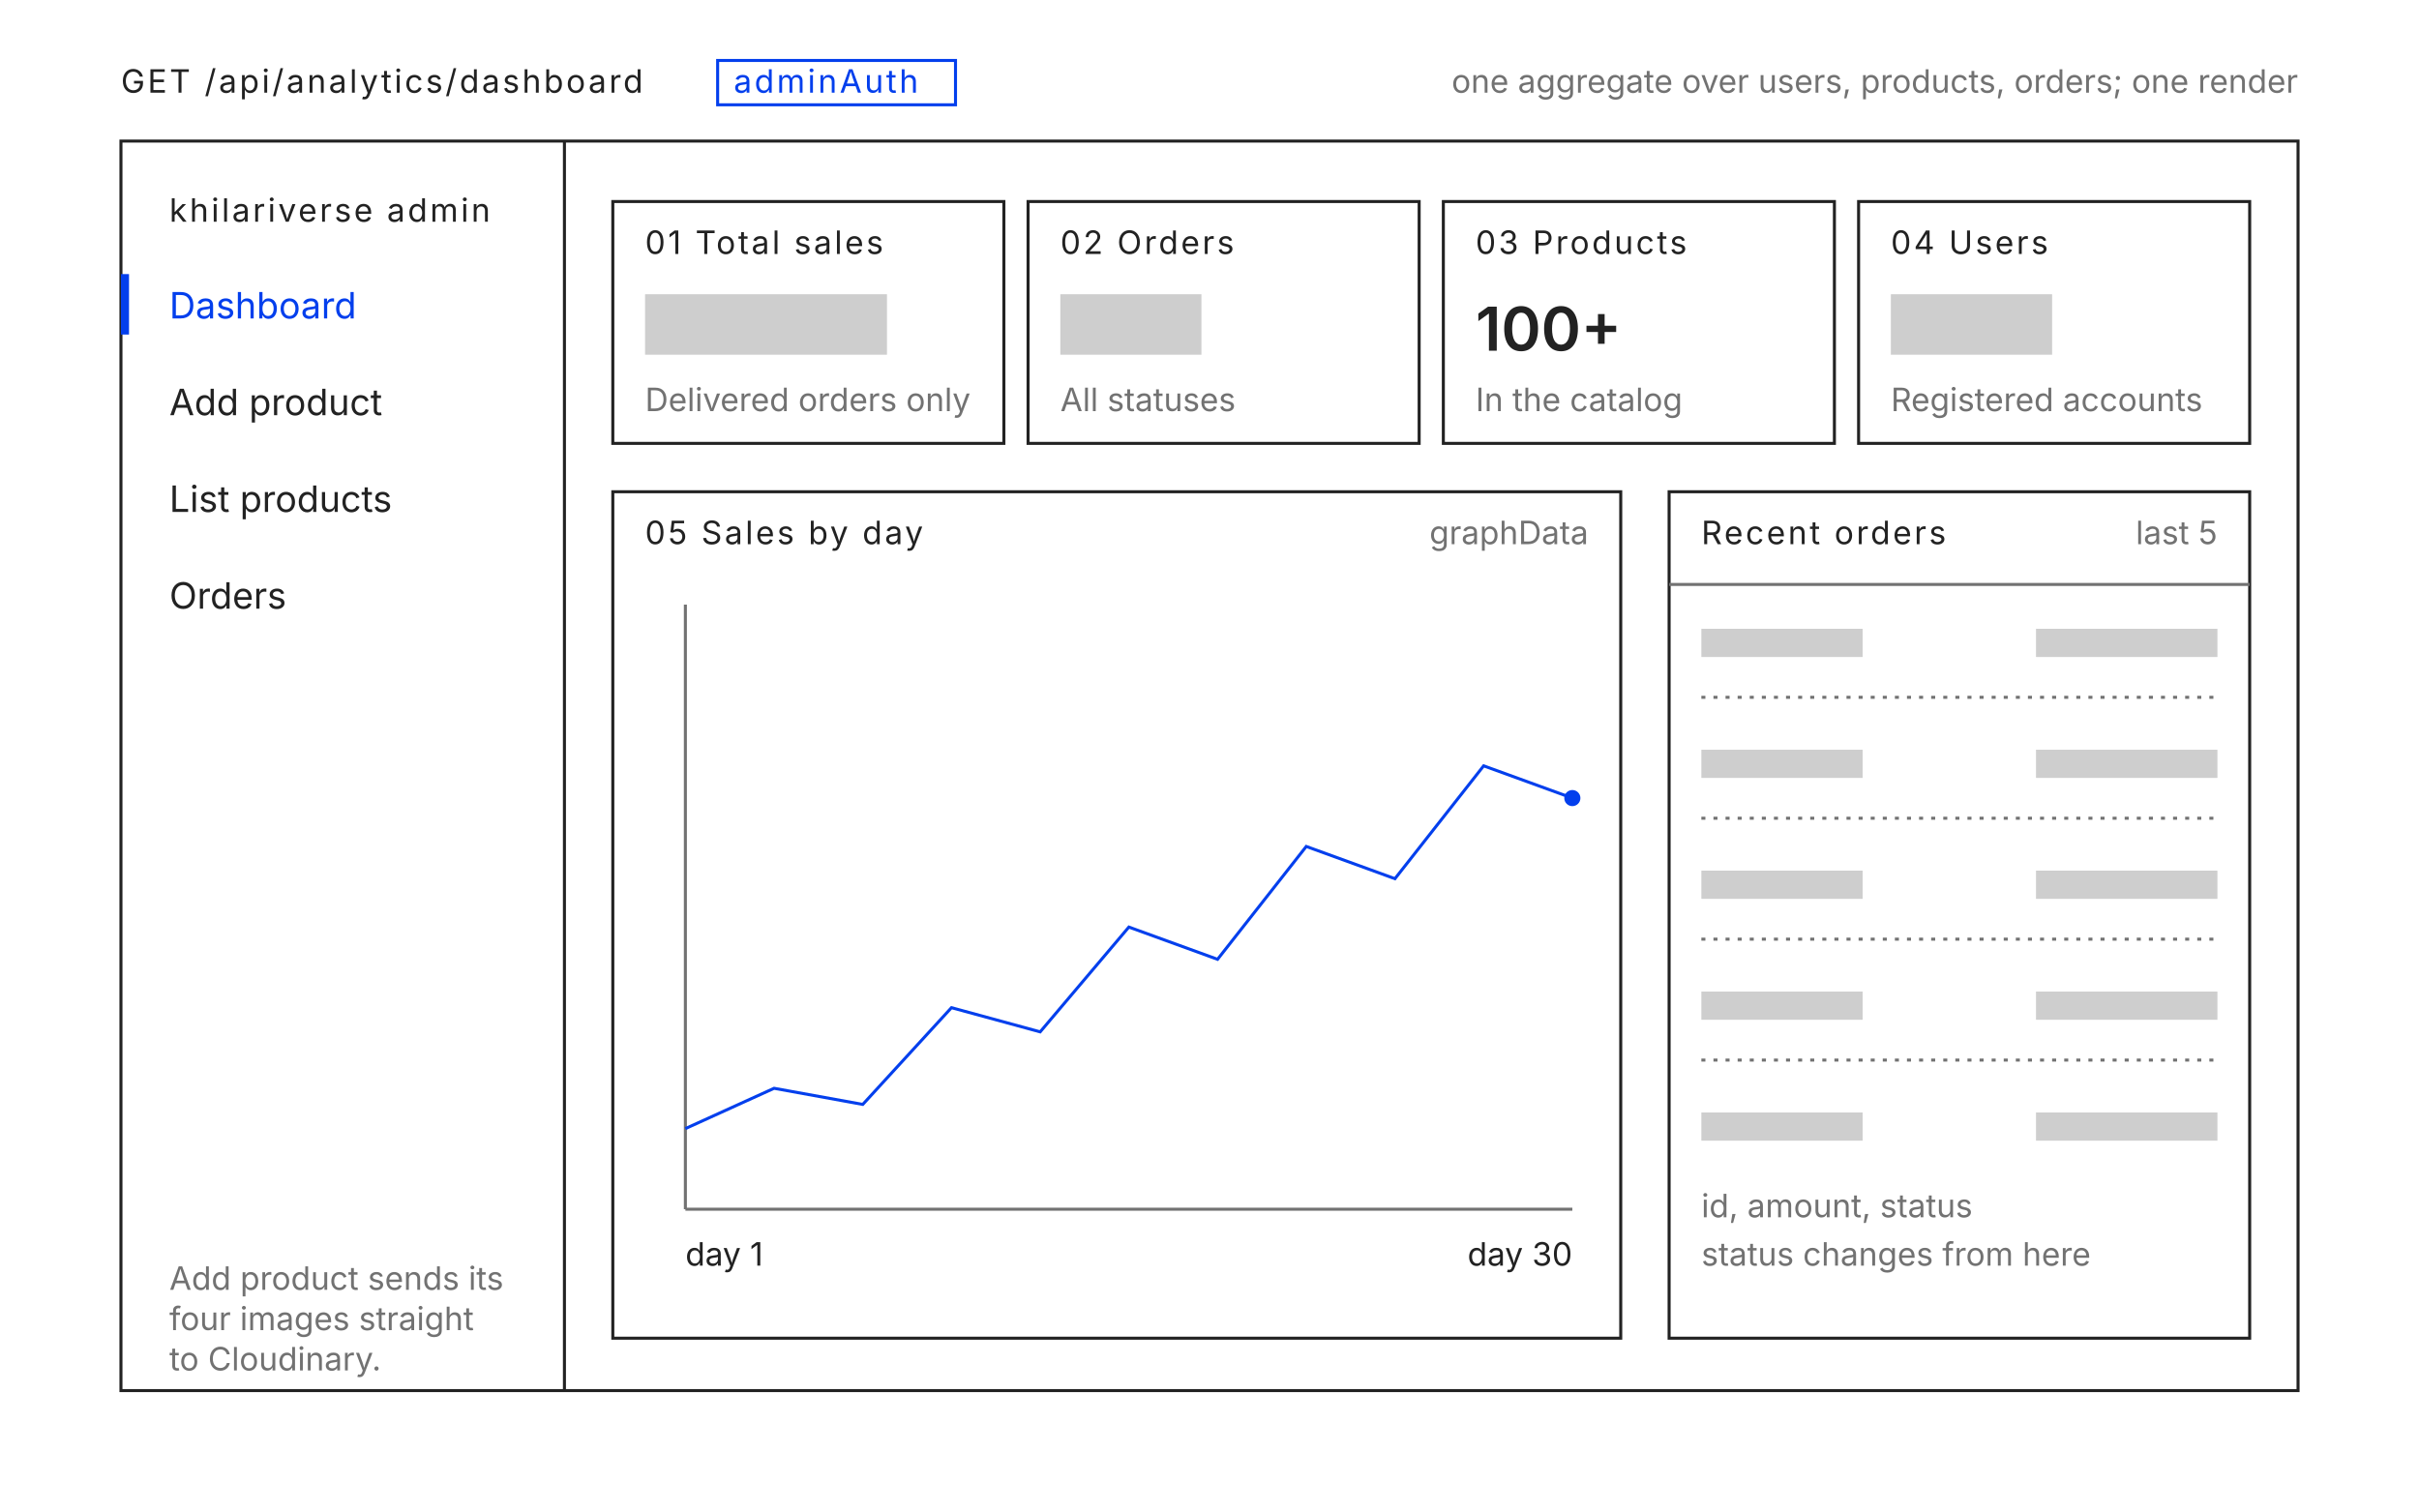
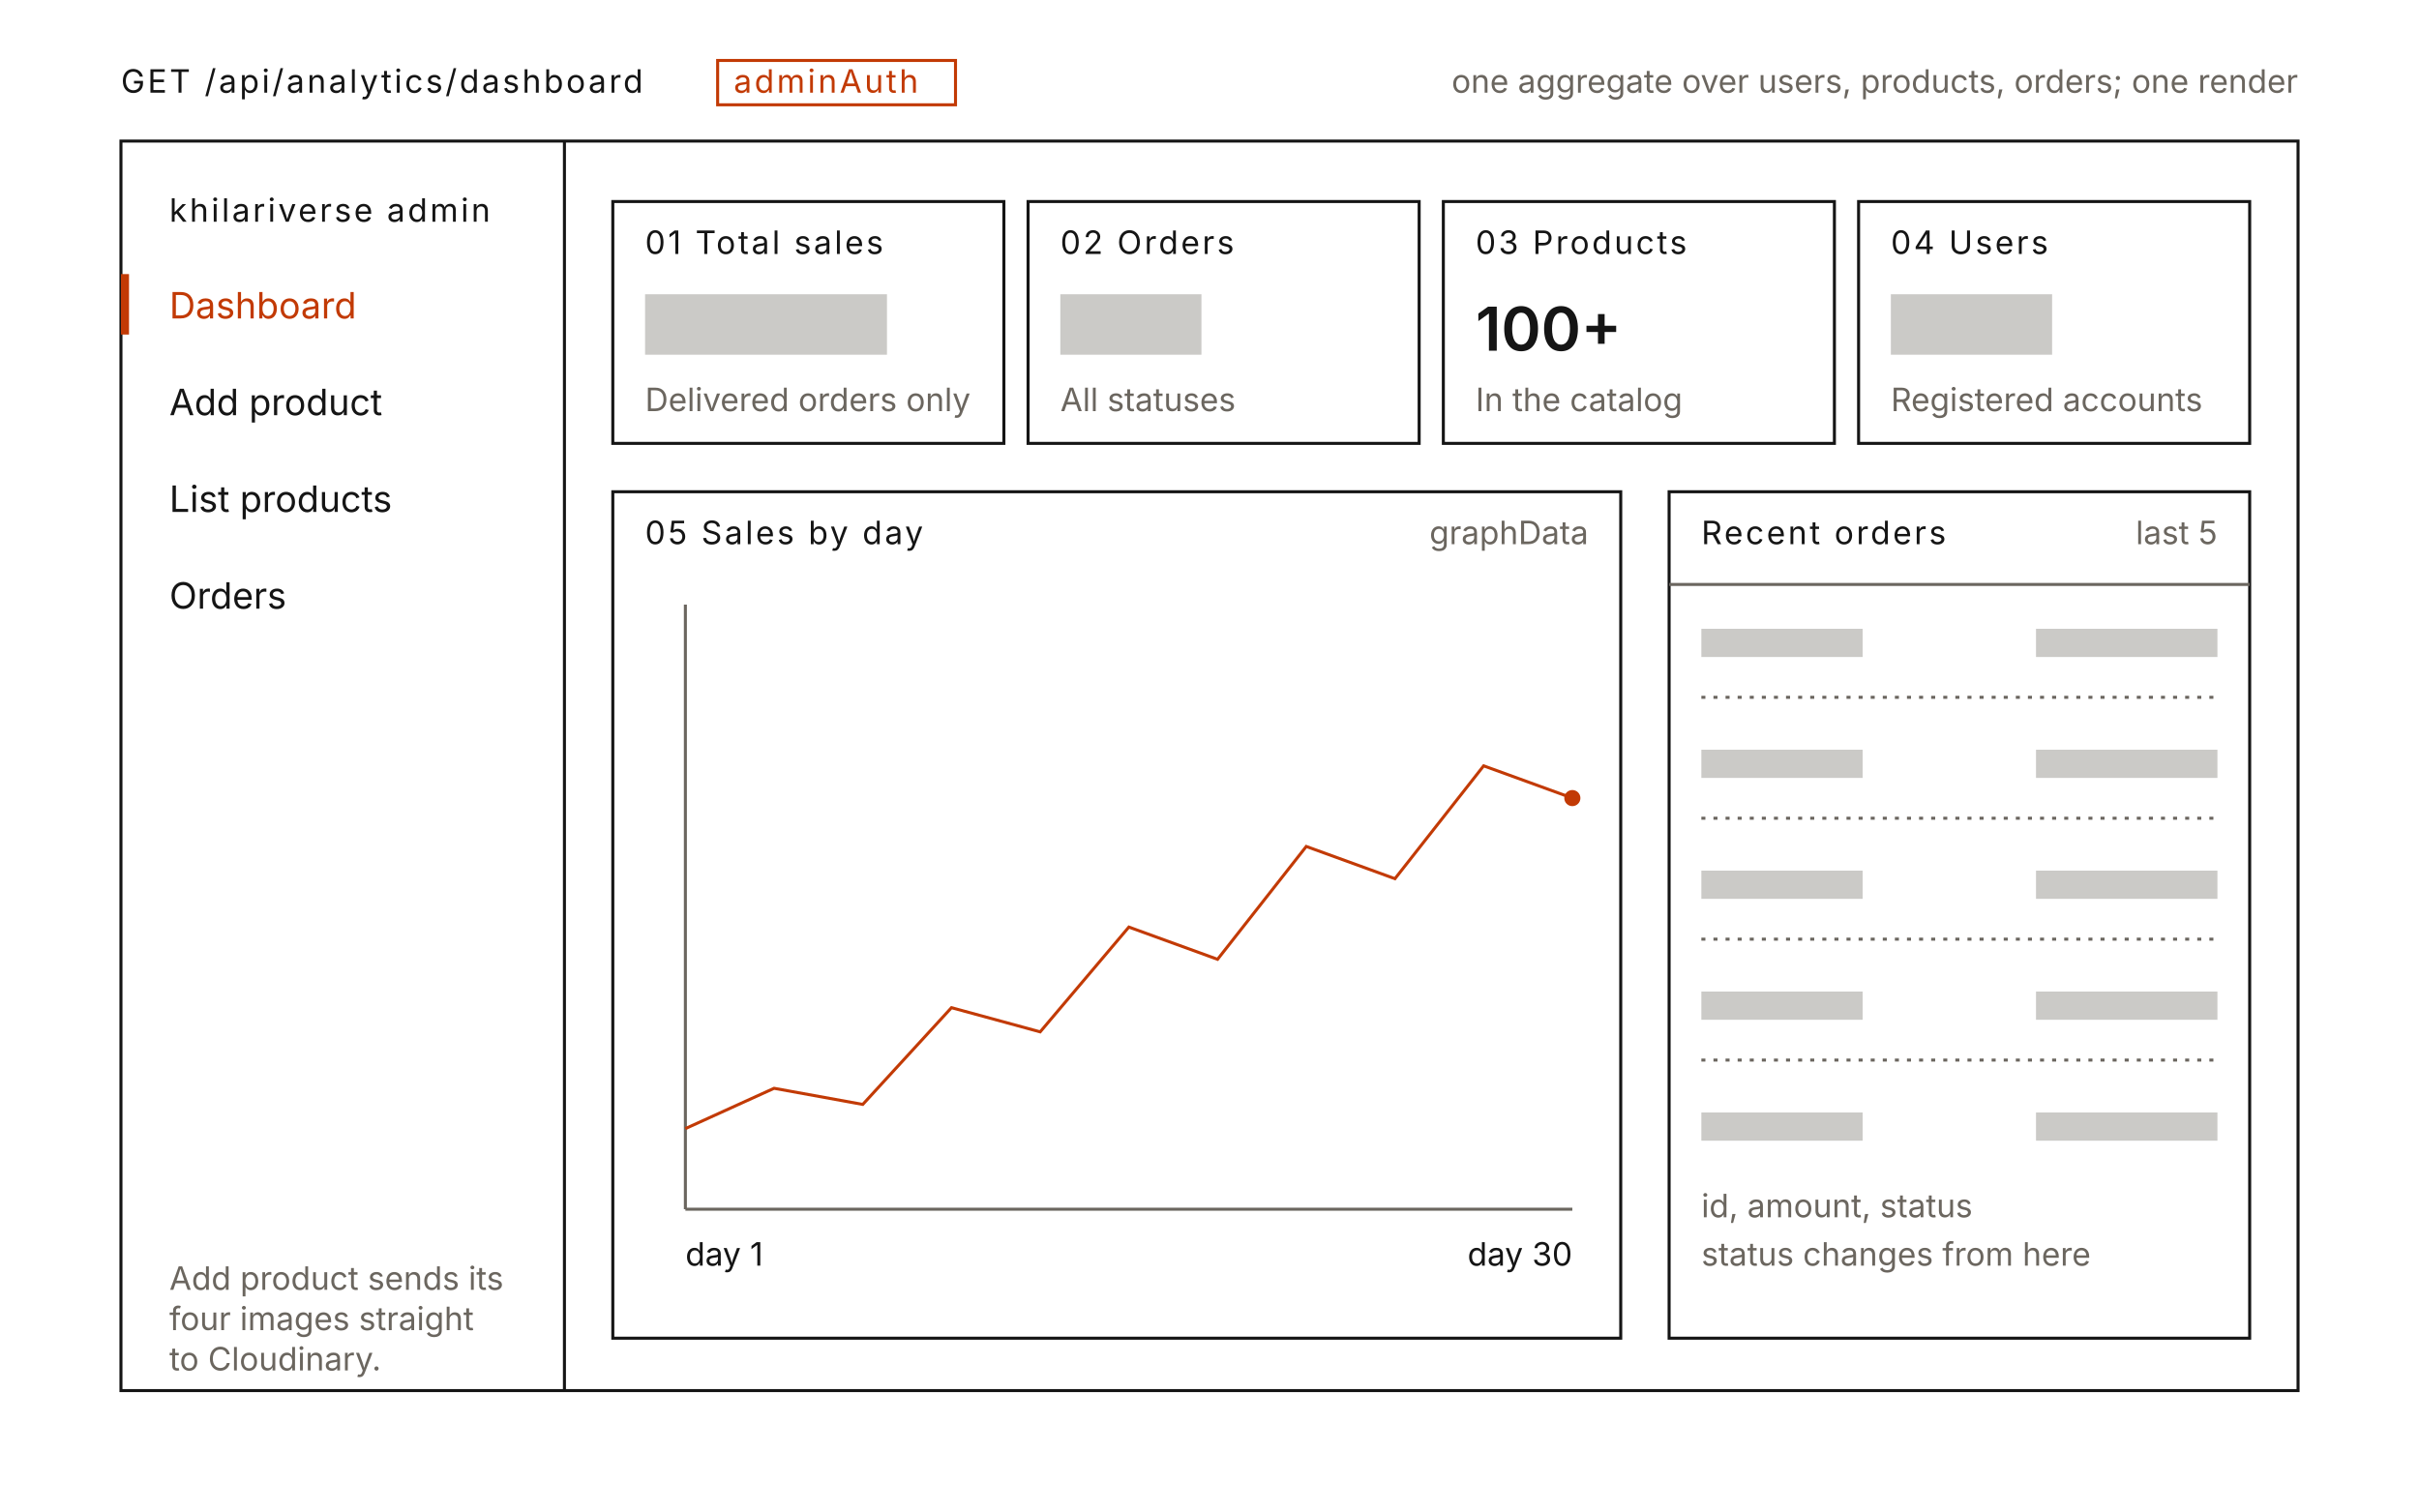
<svg xmlns="http://www.w3.org/2000/svg" viewBox="0 0 1200 750" role="img" aria-labelledby="t">
  <defs>
    <style>
-     text { font-family: Inter, system-ui, sans-serif; fill: #222222; }
+     text { font-family: Inter, system-ui, sans-serif; fill: #151515; }
    .k  { font-size: 16px; letter-spacing: 0.08em; text-transform: uppercase; }
    .l  { font-size: 18px; }
-     .s  { font-size: 16px; fill: #727272; }
-     .a  { fill: #033FED; }
-     .box { fill: none; stroke: #222222; stroke-width: 1.5; }
-     .ln  { fill: none; stroke: #222222; stroke-width: 1.5; }
-     .ph  { fill: #727272; opacity: 0.35; }
+     .s  { font-size: 16px; fill: #6B665F; }
+     .a  { fill: #C23A05; }
+     .box { fill: none; stroke: #151515; stroke-width: 1.5; }
+     .ln  { fill: none; stroke: #151515; stroke-width: 1.5; }
+     .ph  { fill: #6B665F; opacity: 0.35; }
  </style>
  </defs>
  <text class="k" x="60" y="46">GET /api/analytics/dashboard</text>
-   <rect x="356" y="30" width="118" height="22" fill="none" stroke="#033FED" stroke-width="1.5" />
+   <rect x="356" y="30" width="118" height="22" fill="none" stroke="#C23A05" stroke-width="1.5" />
  <text class="k a" x="364" y="46">adminAuth</text>
  <text class="s" x="1140" y="46" text-anchor="end">one aggregate over users, products, orders; one render</text>
  <rect class="box" x="60" y="70" width="1080" height="620" />
  <path class="ln" d="M280 70 V690" />
  <text class="k" x="84" y="110">khilariverse admin</text>
  <g class="l">
-     <rect x="60" y="136" width="4" height="30" fill="#033FED" />
+     <rect x="60" y="136" width="4" height="30" fill="#C23A05" />
    <text x="84" y="158" class="a">Dashboard</text>
    <text x="84" y="206">Add product</text>
    <text x="84" y="254">List products</text>
    <text x="84" y="302">Orders</text>
  </g>
  <text class="s" x="84" y="640">Add product sends its</text>
  <text class="s" x="84" y="660">four images straight</text>
  <text class="s" x="84" y="680">to Cloudinary.</text>
  <g>
    <rect class="box" x="304" y="100" width="194" height="120" />
    <text class="k" x="320" y="126">01 Total sales</text>
    <rect class="ph" x="320" y="146" width="120" height="30" />
    <text class="s" x="320" y="204">Delivered orders only</text>
    <rect class="box" x="510" y="100" width="194" height="120" />
    <text class="k" x="526" y="126">02 Orders</text>
    <rect class="ph" x="526" y="146" width="70" height="30" />
    <text class="s" x="526" y="204">All statuses</text>
    <rect class="box" x="716" y="100" width="194" height="120" />
    <text class="k" x="732" y="126">03 Products</text>
    <text x="732" y="174" style="font-size:30px; font-weight:600">100+</text>
    <text class="s" x="732" y="204">In the catalog</text>
    <rect class="box" x="922" y="100" width="194" height="120" />
    <text class="k" x="938" y="126">04 Users</text>
    <rect class="ph" x="938" y="146" width="80" height="30" />
    <text class="s" x="938" y="204">Registered accounts</text>
  </g>
  <rect class="box" x="304" y="244" width="500" height="420" />
  <text class="k" x="320" y="270">05 Sales by day</text>
  <text class="s" x="788" y="270" text-anchor="end">graphData</text>
-   <path class="ln" d="M340 600 H780 M340 300 V600" style="stroke:#727272" />
+   <path class="ln" d="M340 600 H780 M340 300 V600" style="stroke:#6B665F" />
  <g class="s">
    <text x="340" y="628">day 1</text>
    <text x="780" y="628" text-anchor="end">day 30</text>
  </g>
-   <polyline fill="none" stroke="#033FED" stroke-width="1.5" points="340,560 384,540 428,548 472,500 516,512 560,460 604,476 648,420 692,436 736,380 780,396" />
-   <circle cx="780" cy="396" r="4" fill="#033FED" />
+   <polyline fill="none" stroke="#C23A05" stroke-width="1.5" points="340,560 384,540 428,548 472,500 516,512 560,460 604,476 648,420 692,436 736,380 780,396" />
+   <circle cx="780" cy="396" r="4" fill="#C23A05" />
  <rect class="box" x="828" y="244" width="288" height="420" />
  <text class="k" x="844" y="270">Recent orders</text>
  <text class="s" x="1100" y="270" text-anchor="end">last 5</text>
-   <path class="ln" d="M828 290 H1116" style="stroke:#727272" />
+   <path class="ln" d="M828 290 H1116" style="stroke:#6B665F" />
  <g>
    <rect class="ph" x="844" y="312" width="80" height="14" />
    <rect class="ph" x="1010" y="312" width="90" height="14" />
    <rect class="ph" x="844" y="372" width="80" height="14" />
    <rect class="ph" x="1010" y="372" width="90" height="14" />
    <rect class="ph" x="844" y="432" width="80" height="14" />
    <rect class="ph" x="1010" y="432" width="90" height="14" />
    <rect class="ph" x="844" y="492" width="80" height="14" />
    <rect class="ph" x="1010" y="492" width="90" height="14" />
    <rect class="ph" x="844" y="552" width="80" height="14" />
    <rect class="ph" x="1010" y="552" width="90" height="14" />
-     <path class="ln" d="M844 346 H1100 M844 406 H1100 M844 466 H1100 M844 526 H1100" style="stroke:#727272; stroke-dasharray:2 4" />
+     <path class="ln" d="M844 346 H1100 M844 406 H1100 M844 466 H1100 M844 526 H1100" style="stroke:#6B665F; stroke-dasharray:2 4" />
  </g>
  <text class="s" x="844" y="604">id, amount, status</text>
  <text class="s" x="844" y="628">status changes from here</text>
</svg>
